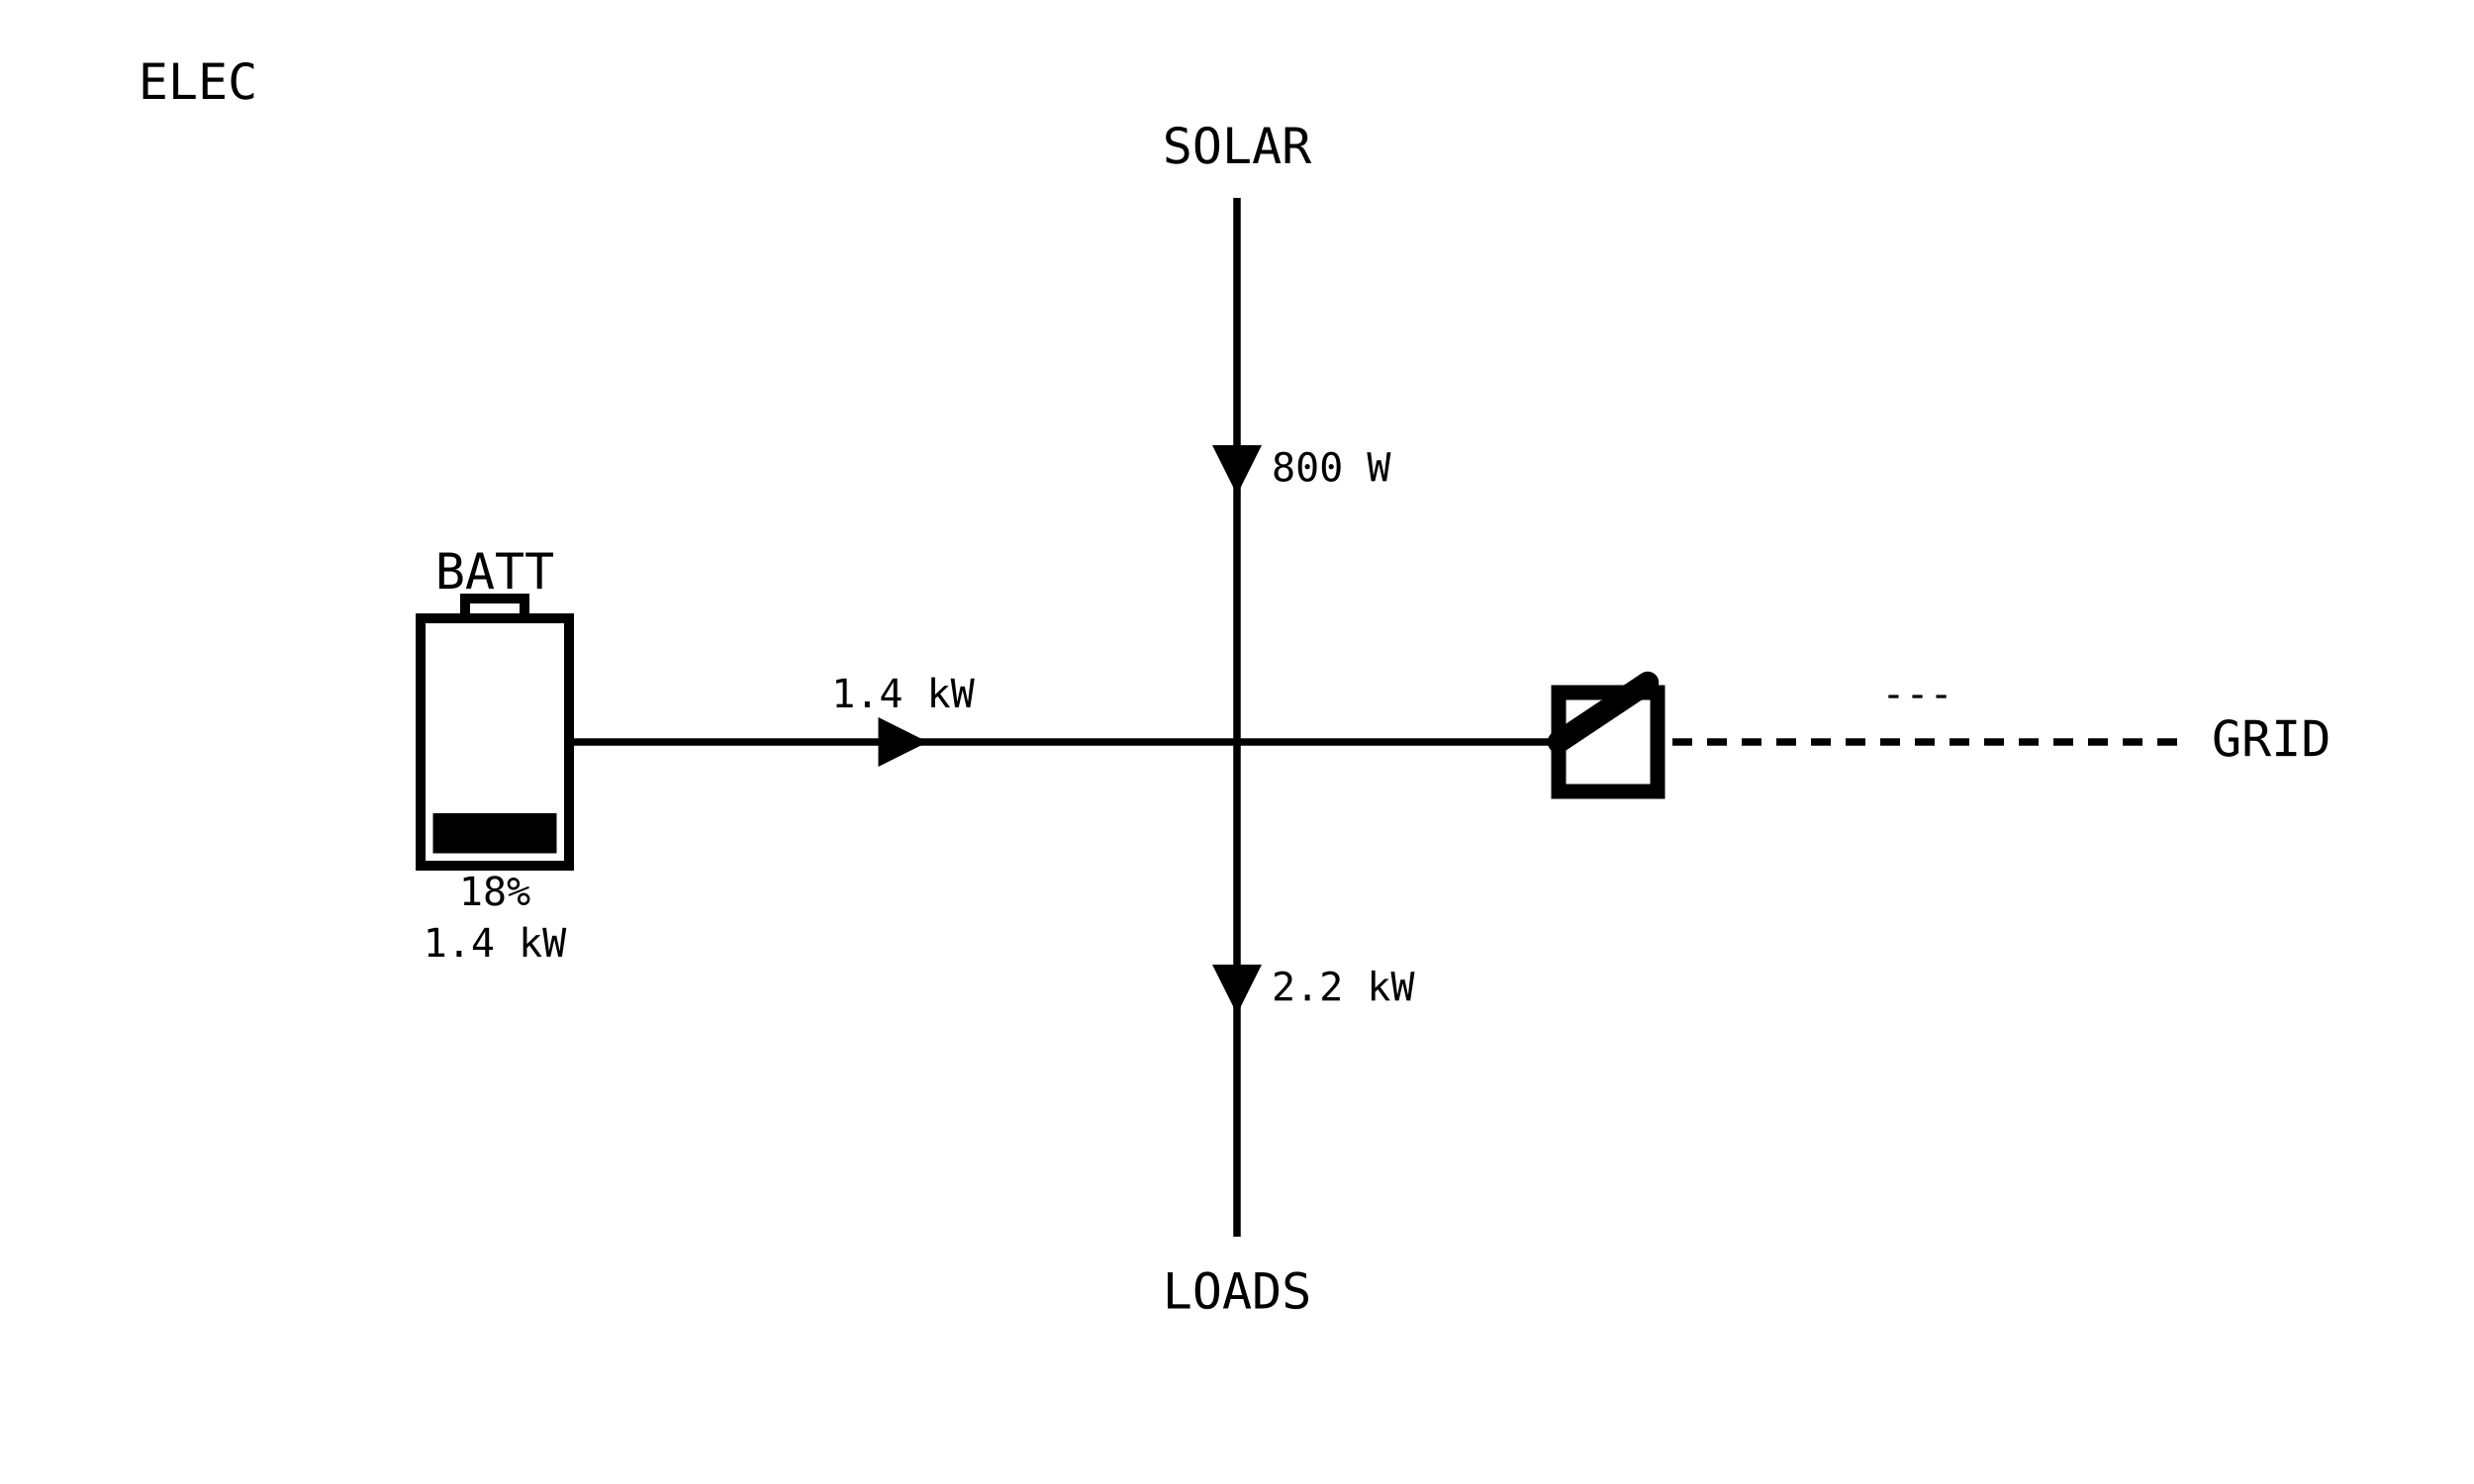
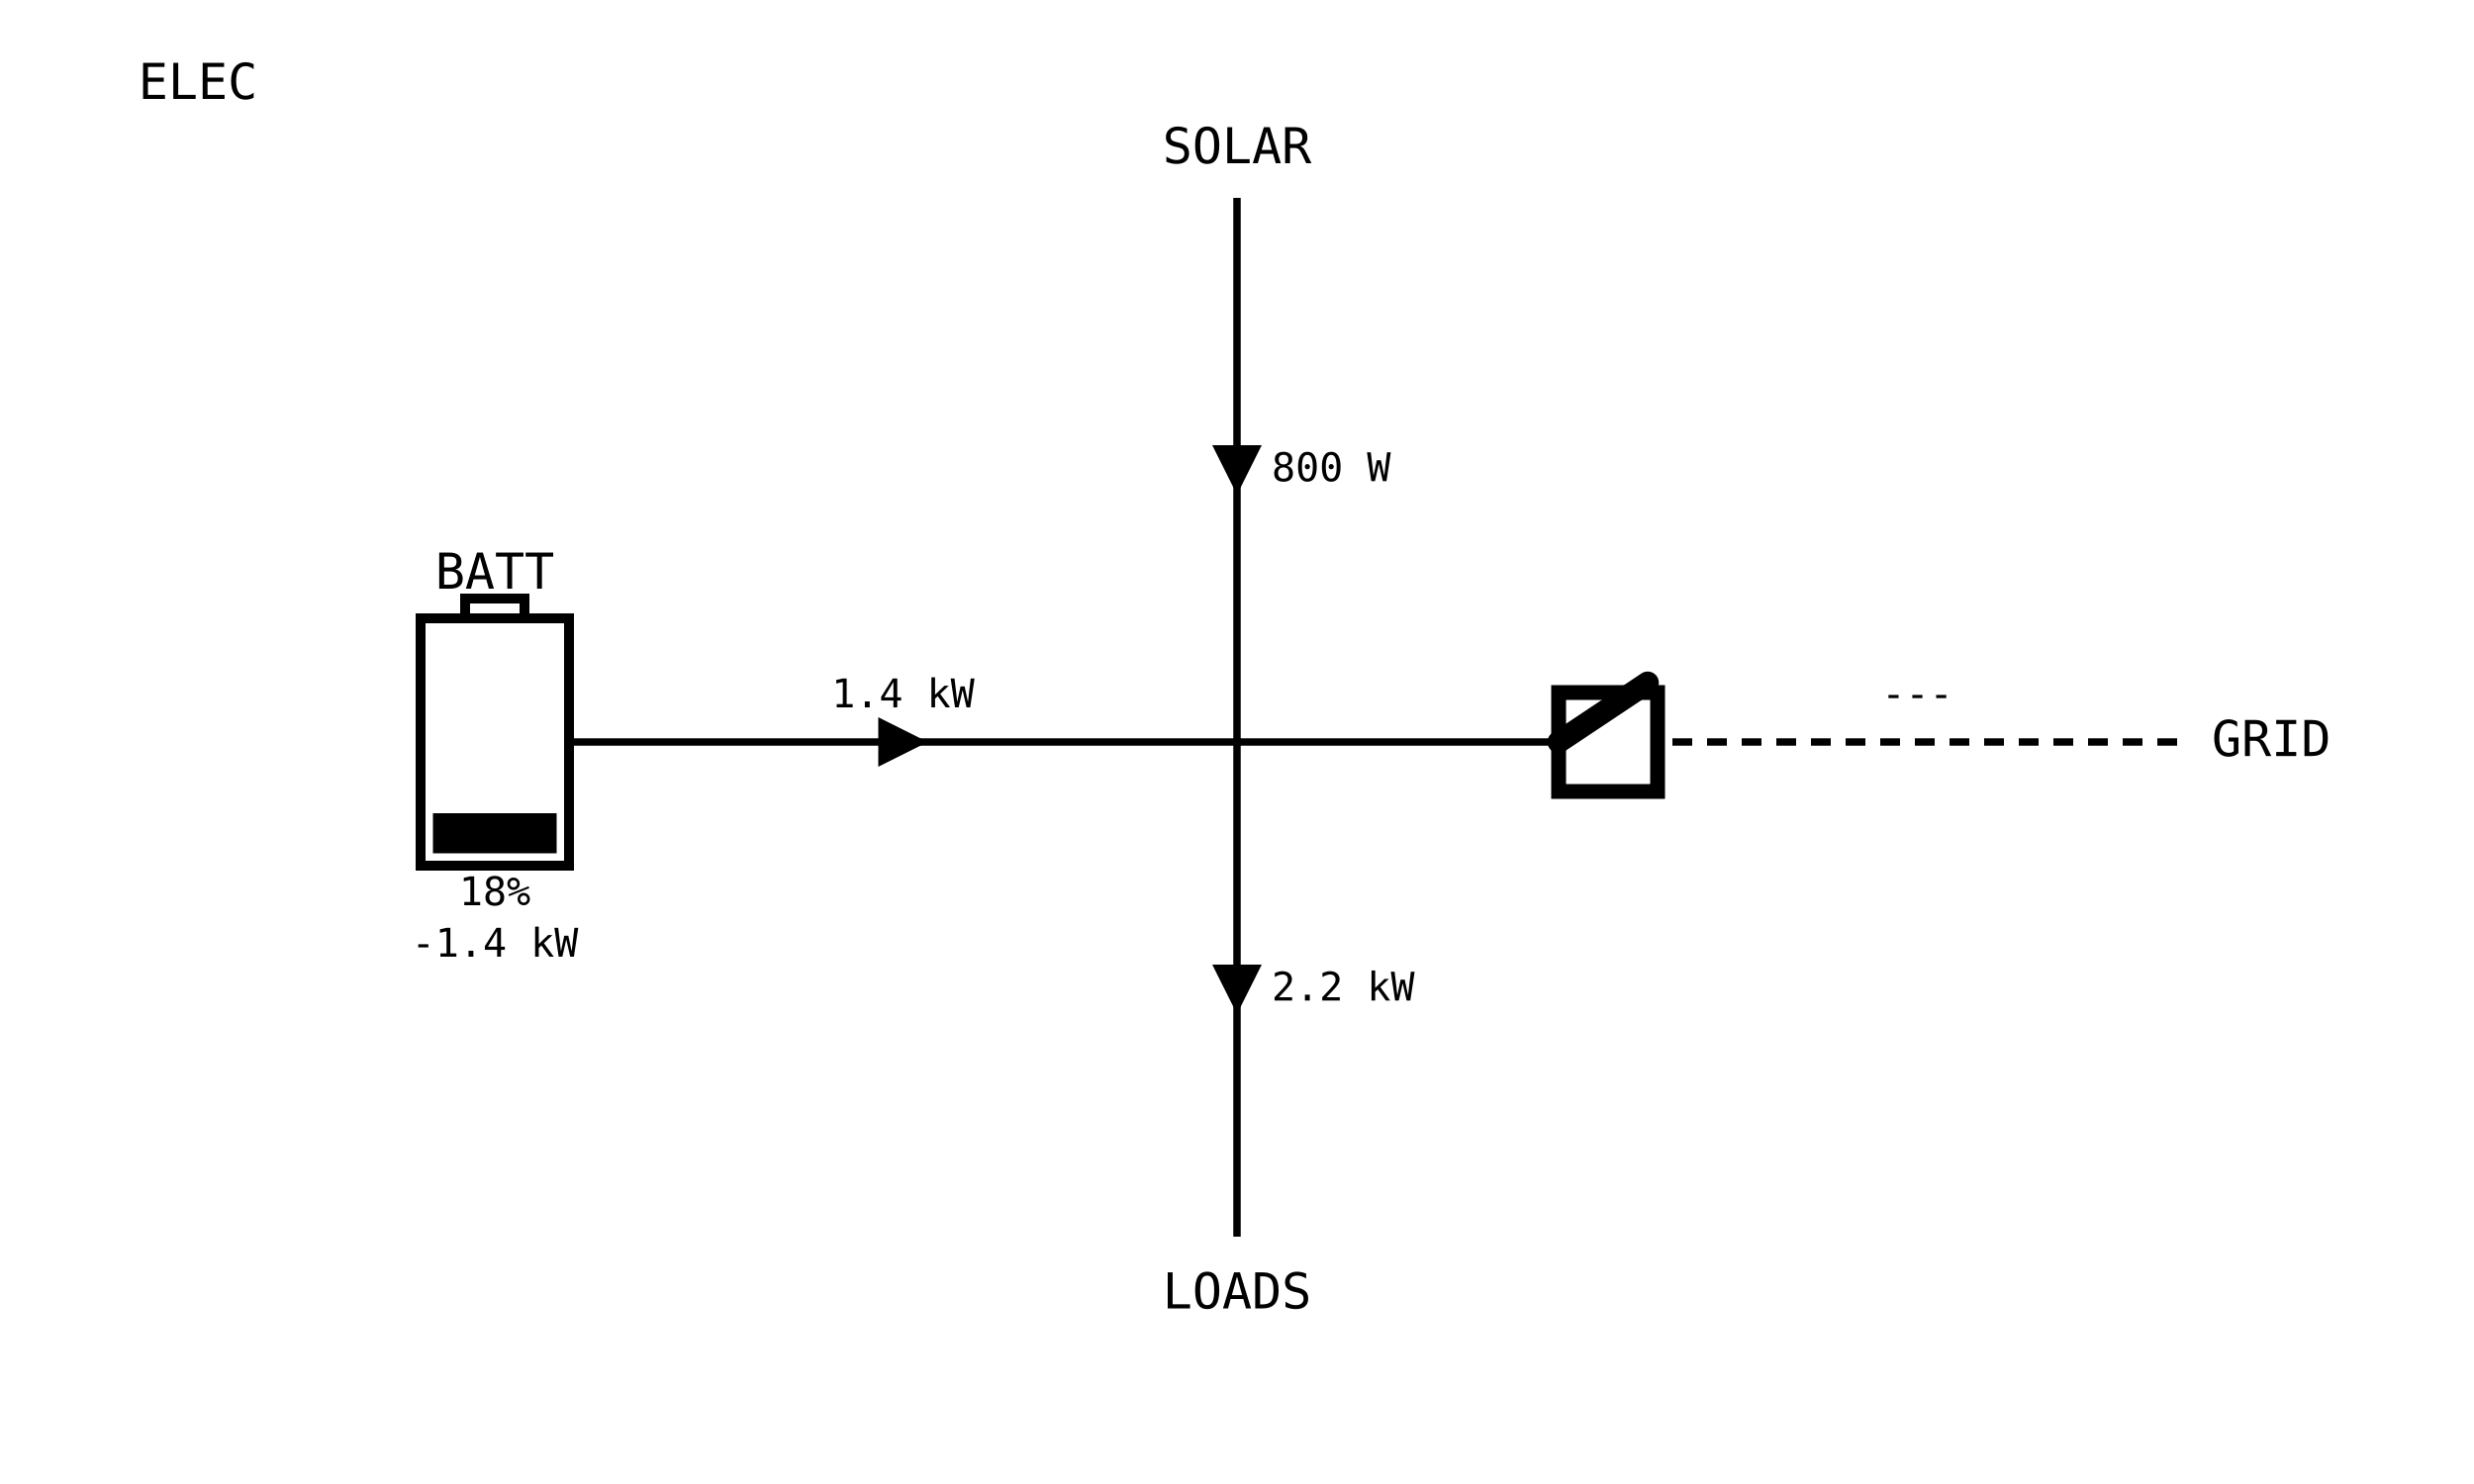
<svg xmlns="http://www.w3.org/2000/svg" viewBox="0 0 1000 600" width="1280" height="768" data-page="electrical" data-theme="eink_mono">
  <rect x="0" y="0" width="1000" height="600" fill="#ffffff" />
  <g id="title">
    <text x="80" y="40" text-anchor="middle" font-family="DejaVu Sans Mono, monospace" font-size="20" fill="#000000">ELEC</text>
  </g>
  <g id="solar">
    <polyline points="500,80 500,300" fill="none" stroke="#000000" stroke-width="3" stroke-linejoin="round" />
    <polygon points="500,200 490,180 510,180" fill="#000000" />
    <text x="500" y="66" text-anchor="middle" font-family="DejaVu Sans Mono, monospace" font-size="20" fill="#000000">SOLAR</text>
    <text x="514" y="190" text-anchor="start" dominant-baseline="middle" font-family="DejaVu Sans Mono, monospace" font-size="16" fill="#000000">800 W</text>
  </g>
  <g id="battery">
    <rect x="170" y="250" width="60" height="100" fill="none" stroke="#000000" stroke-width="4" />
    <rect x="188" y="242" width="24" height="8" fill="none" stroke="#000000" stroke-width="4" />
    <rect x="175" y="328.8" width="50" height="16.2" fill="#000000" />
    <text x="200" y="238" text-anchor="middle" font-family="DejaVu Sans Mono, monospace" font-size="20" fill="#000000">BATT</text>
    <text x="200" y="366" text-anchor="middle" font-family="DejaVu Sans Mono, monospace" font-size="16" fill="#000000">18%</text>
-     <text x="200" y="386.8" text-anchor="middle" font-family="DejaVu Sans Mono, monospace" font-size="16" fill="#000000">1.4 kW</text>
+     <text x="200" y="386.8" text-anchor="middle" font-family="DejaVu Sans Mono, monospace" font-size="16" fill="#000000">-1.4 kW</text>
  </g>
  <g id="battery_feed">
-     <polyline points="230,300 500,300" fill="none" stroke="#000000" stroke-width="3" stroke-linejoin="round" />
+     <polyline points="500,300 230,300" fill="none" stroke="#000000" stroke-width="3" stroke-linejoin="round" />
    <polygon points="375,300 355,310 355,290" fill="#000000" />
    <text x="365" y="286" text-anchor="middle" font-family="DejaVu Sans Mono, monospace" font-size="16" fill="#000000">1.4 kW</text>
  </g>
  <g id="bus_tie">
    <polyline points="500,300 630,300" fill="none" stroke="#000000" stroke-width="3" stroke-linejoin="round" />
  </g>
  <g id="main_breaker">
    <g>
      <rect x="630" y="280" width="40" height="40" fill="none" stroke="#000000" stroke-width="6" />
      <line x1="630" y1="300" x2="666" y2="276" stroke="#000000" stroke-width="9" stroke-linecap="round" />
    </g>
  </g>
  <g id="grid">
    <polyline points="880,300 670,300" fill="none" stroke="#000000" stroke-width="3" stroke-dasharray="8 6" stroke-linejoin="round" />
    <text x="894" y="300" text-anchor="start" dominant-baseline="middle" font-family="DejaVu Sans Mono, monospace" font-size="20" fill="#000000">GRID</text>
    <text x="775" y="286" text-anchor="middle" font-family="DejaVu Sans Mono, monospace" font-size="16" fill="#000000">---</text>
  </g>
  <g id="loads">
    <polyline points="500,300 500,500" fill="none" stroke="#000000" stroke-width="3" stroke-linejoin="round" />
    <polygon points="500,410 490,390 510,390" fill="#000000" />
    <text x="500" y="529" text-anchor="middle" font-family="DejaVu Sans Mono, monospace" font-size="20" fill="#000000">LOADS</text>
    <text x="514" y="400" text-anchor="start" dominant-baseline="middle" font-family="DejaVu Sans Mono, monospace" font-size="16" fill="#000000">2.2 kW</text>
  </g>
</svg>
